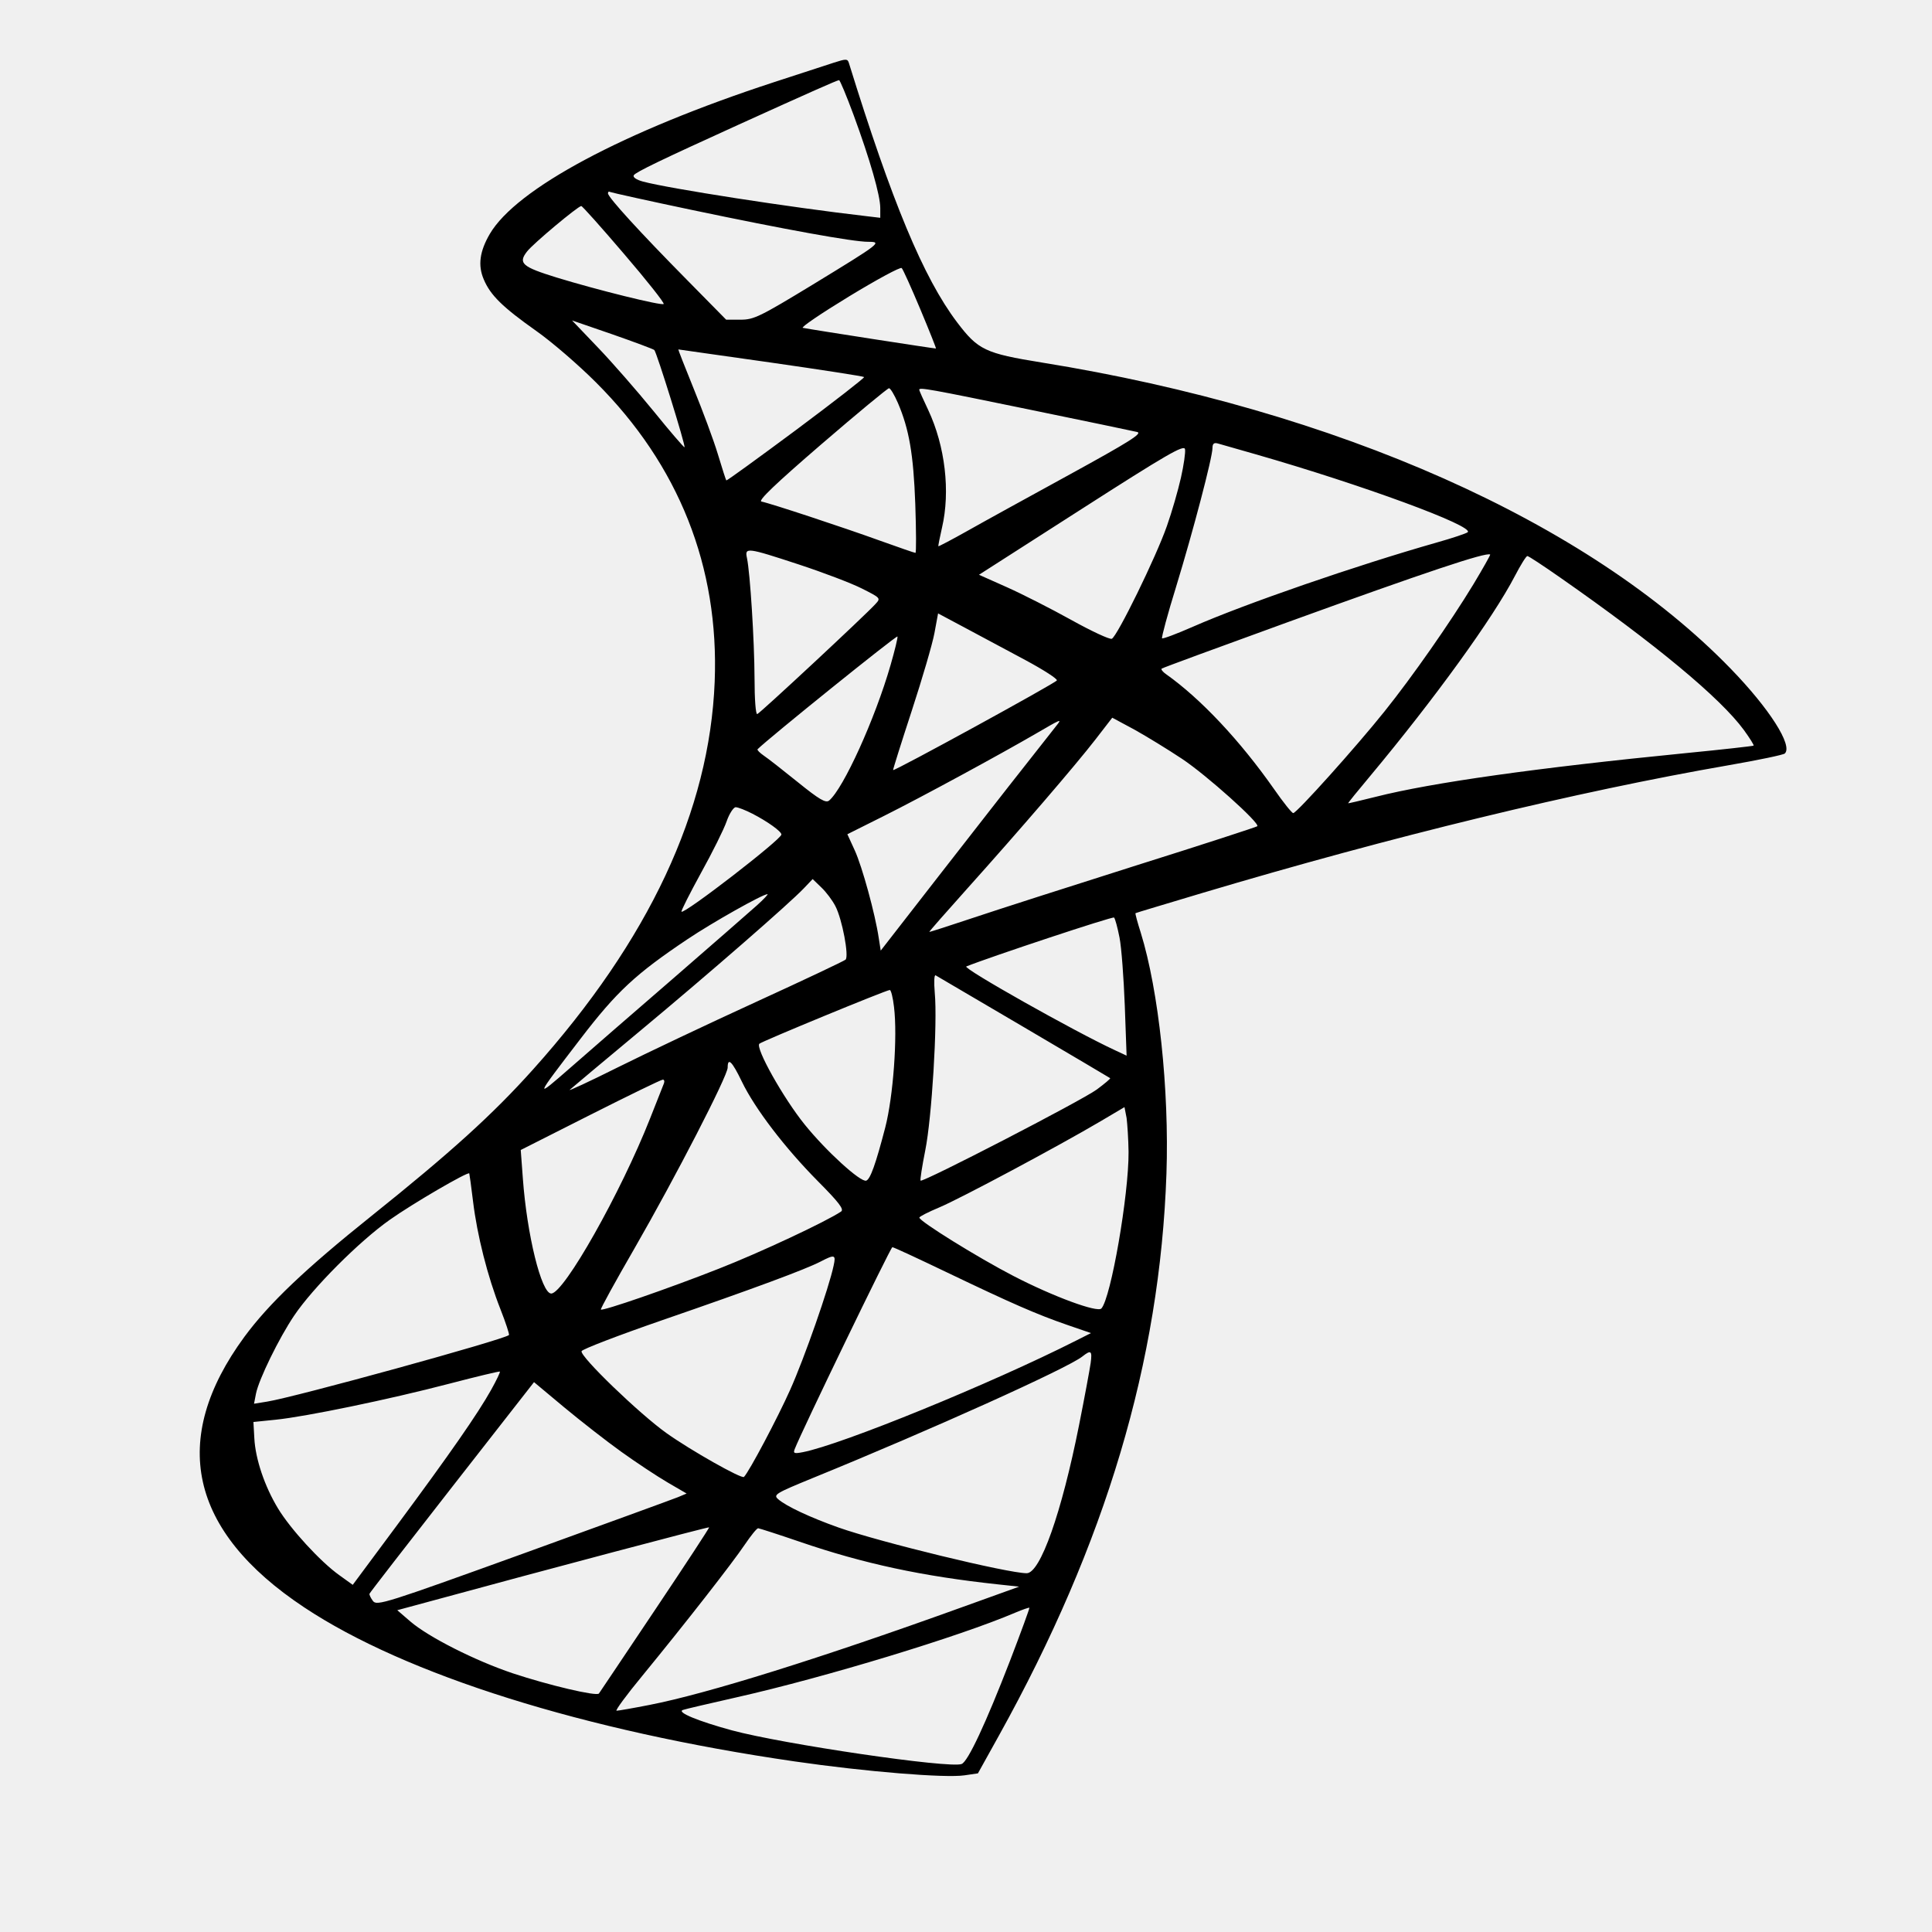
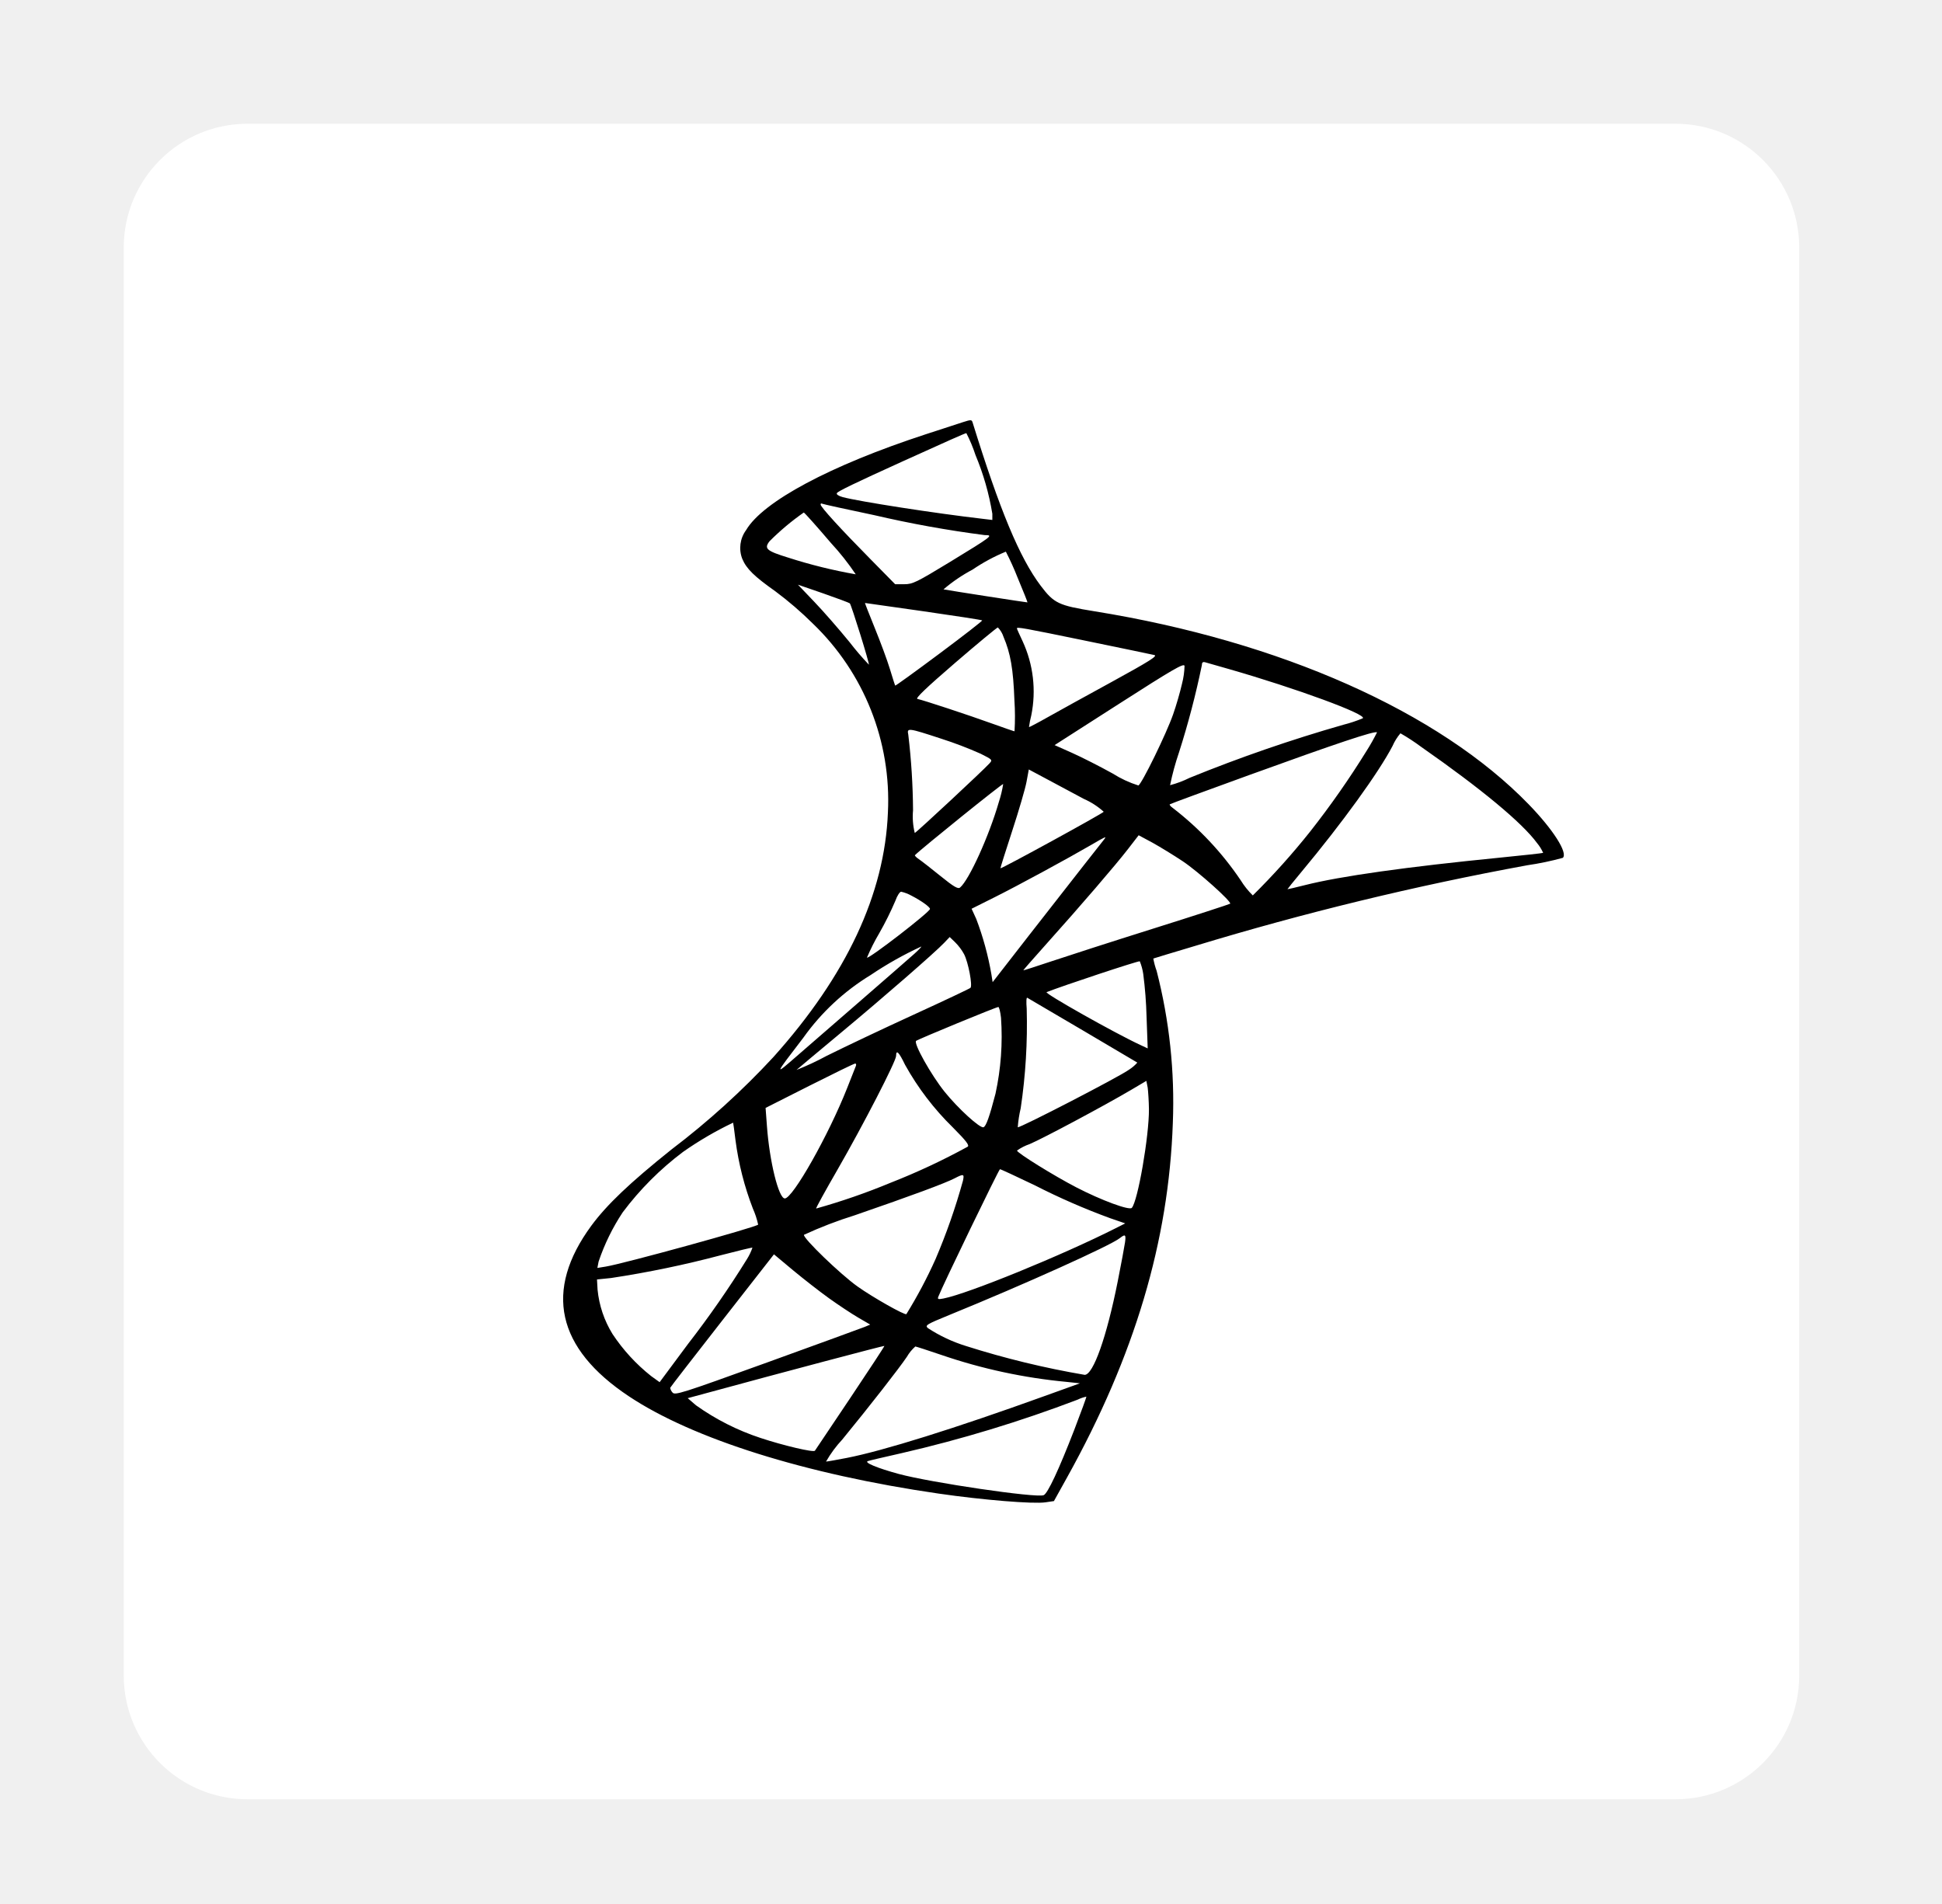
- <svg xmlns="http://www.w3.org/2000/svg" viewBox="0 0 128 128">
-   <path d="M55.25 4.15c-.33.11-2.1.68-3.96 1.29-10 3.27-17.08 7.06-18.84 10.06-.67 1.15-.8 2.08-.4 3.01.44 1.05 1.25 1.84 3.47 3.41 1.04.73 2.81 2.26 3.96 3.41 5.5 5.49 8.17 12.22 7.87 19.83-.34 8.56-4.35 17.12-12.03 25.69-2.68 2.99-5.43 5.48-10.71 9.71-4.4 3.52-6.79 5.8-8.42 8.01-4.99 6.8-3.66 12.86 3.96 17.92 6.72 4.47 18.56 8.19 32.51 10.21 4.68.68 9.97 1.11 11.24.92l.89-.13 1.4-2.52c7.08-12.75 10.66-24.77 11.09-37.21.19-5.55-.51-12.12-1.7-15.96-.22-.69-.38-1.28-.35-1.3.02-.02 2-.61 4.4-1.33 12.61-3.76 24.81-6.72 34.89-8.47 1.96-.34 3.64-.69 3.73-.78.54-.53-1.03-2.98-3.58-5.61-9.43-9.73-26.09-17.14-45.64-20.29-3.77-.61-4.23-.83-5.63-2.68-2.22-2.94-4.31-7.97-7.16-17.17-.09-.28-.18-.28-.99-.02zm1.3 3.46c1.1 2.99 1.77 5.34 1.77 6.17v.65l-.93-.11c-5.04-.58-13.08-1.83-14.79-2.29-.44-.12-.69-.29-.61-.42.13-.21 1.84-1.03 6.92-3.34 4.74-2.15 6.54-2.95 6.68-2.96.06 0 .49 1.03.96 2.3zm-10.66 6.31c6.15 1.29 10.63 2.1 11.62 2.1.96 0 .85.08-3.67 2.84-3.49 2.12-3.89 2.32-4.77 2.32h-.96l-2.58-2.62c-3.13-3.17-5.25-5.49-5.25-5.75 0-.11.06-.14.15-.09.08.04 2.55.59 5.46 1.2zm-4.54 2.91c1.51 1.76 2.68 3.24 2.62 3.31-.13.13-4.44-.94-7.08-1.75-2.3-.71-2.58-.95-1.97-1.73.4-.52 3.37-3 3.59-3.01.06-.01 1.33 1.41 2.84 3.18zm19.62 3.65c.6 1.43 1.06 2.59 1.04 2.61-.03.02-8.11-1.23-8.82-1.37-.15-.03 1.22-.96 3.06-2.08s3.41-1.97 3.49-1.88c.08.07.63 1.29 1.23 2.72zm-17.62 2.71c.16.16 2.09 6.36 2 6.44-.03.03-.95-1.03-2.04-2.38-1.1-1.35-2.75-3.24-3.7-4.23l-1.71-1.79 2.67.92c1.46.51 2.72.98 2.78 1.04zm7.72.83c3.35.48 6.13.91 6.18.96.04.05-1.98 1.62-4.5 3.5-2.52 1.87-4.6 3.38-4.63 3.35-.03-.03-.28-.81-.56-1.74-.28-.93-1-2.86-1.59-4.31-.59-1.45-1.05-2.63-1.03-2.63.02 0 2.78.4 6.13.87zm8.42 2.68c.74 1.73 1.03 3.39 1.15 6.7.06 1.78.07 3.23.01 3.23-.06 0-1.12-.37-2.35-.81-2.46-.89-7.28-2.48-7.85-2.59-.25-.05.91-1.16 3.96-3.79 2.38-2.05 4.4-3.72 4.49-3.72.1.01.36.45.59.98zm8.64.42c3.71.76 6.95 1.44 7.21 1.5.37.09-.52.65-4.44 2.8-2.7 1.48-5.76 3.16-6.8 3.75-1.05.59-1.91 1.04-1.93 1.02-.02-.02.09-.57.24-1.23.56-2.4.21-5.4-.91-7.79-.33-.69-.6-1.3-.6-1.35 0-.17.67-.05 7.23 1.3zm10.11 4.53c-.19.84-.6 2.27-.93 3.2-.71 2.04-3.3 7.33-3.65 7.47-.14.06-1.36-.51-2.69-1.25-1.33-.74-3.26-1.72-4.27-2.17l-1.84-.82 6.79-4.35c5.63-3.61 6.8-4.29 6.86-3.97.04.2-.08 1.05-.27 1.89zm4.96-1.55c7.04 2.02 14.47 4.75 14.04 5.16-.09.08-1.01.39-2.04.68-5.31 1.51-12.7 4.06-16.16 5.58-1.07.47-2 .82-2.05.77-.05-.05.37-1.61.94-3.45 1.11-3.63 2.4-8.53 2.4-9.16 0-.28.1-.37.35-.3.18.05 1.31.37 2.52.72zm-30.27 7.3c1.61.53 3.48 1.24 4.17 1.59 1.25.63 1.26.64.9 1.03-.64.71-7.63 7.22-7.83 7.29-.1.04-.18-.95-.18-2.38-.01-2.48-.29-6.95-.5-7.95-.16-.73-.03-.72 3.44.42zm44.7 1.29c-1.54 2.54-4.07 6.16-5.9 8.44-1.87 2.34-5.82 6.74-6.05 6.74-.09 0-.66-.71-1.27-1.59-2.25-3.21-4.86-5.99-7.15-7.61-.22-.15-.35-.32-.3-.37.05-.05 3.81-1.43 8.33-3.07 9.16-3.32 13.19-4.67 13.44-4.49.02.03-.47.9-1.1 1.95zm5.73-.43c6.32 4.41 10.62 7.98 12.18 10.11.39.54.68 1 .64 1.03-.04.03-2.07.26-4.53.5-9.81.97-16.8 1.95-20.5 2.89-.99.25-1.82.44-1.83.43-.02-.02.63-.82 1.46-1.81 4.28-5.13 8.14-10.47 9.58-13.24.38-.73.75-1.33.83-1.33.07-.01 1.04.63 2.17 1.42zm-35.43 5.47c1.21.65 2.14 1.25 2.09 1.35-.09.18-10.76 6.02-10.85 5.94-.02-.02.53-1.77 1.23-3.91s1.38-4.46 1.51-5.17l.24-1.3 1.8.96c1 .53 2.77 1.48 3.98 2.13zm-8.93.34c-1.03 3.57-3.12 8.17-4.07 8.97-.22.18-.65-.07-2.06-1.21-.99-.8-2-1.59-2.27-1.77-.26-.18-.45-.37-.41-.42.73-.73 9.23-7.58 9.27-7.47.03.07-.18.93-.46 1.9zm19.32 6.21c1.61 1.07 5.17 4.26 4.98 4.46-.05.05-3.67 1.23-8.03 2.6-4.36 1.38-9.22 2.94-10.8 3.47-1.59.53-2.89.95-2.9.93-.02-.02 1.09-1.28 2.46-2.81 3.57-3.98 7.24-8.25 8.54-9.93l1.12-1.45 1.47.79c.79.44 2.23 1.32 3.16 1.94zm-8.26-2.29c-.1.13-1.06 1.35-2.14 2.72-1.08 1.36-3.66 4.68-5.76 7.37l-3.81 4.9-.13-.83c-.24-1.61-1.1-4.74-1.59-5.81l-.49-1.07 2.42-1.21c2.5-1.25 7.71-4.08 10.15-5.5 1.54-.9 1.64-.94 1.35-.57zm-20.21 5.92c.99.51 1.92 1.17 1.92 1.38 0 .32-6.45 5.3-6.62 5.11-.04-.04.54-1.19 1.29-2.56.76-1.37 1.52-2.9 1.7-3.42.18-.52.46-.94.6-.94.16 0 .66.2 1.11.43zm5.5 6.13c.45.87.91 3.32.67 3.54-.1.09-2.76 1.35-5.93 2.8-3.17 1.45-7.28 3.4-9.17 4.34-1.88.94-3.31 1.6-3.17 1.48.14-.13 2.21-1.86 4.61-3.86 4.64-3.86 9.93-8.47 10.9-9.49l.58-.61.57.55c.32.3.74.86.94 1.25zm-5.21-.05c-.46.41-2.94 2.58-5.5 4.8C42.08 67 39 69.68 37.8 70.73c-2.42 2.11-2.42 2.11.67-1.92 2.39-3.12 3.64-4.28 7.07-6.58 1.67-1.12 4.99-2.99 5.31-2.99.07-.01-.25.34-.71.75zm24.03 2.12c.13.65.28 2.69.35 4.51l.12 3.32-.77-.36c-2.66-1.23-10.13-5.44-9.85-5.55 1.63-.65 9.7-3.33 9.79-3.24.07.07.23.66.36 1.32zm-6.34 5.94c3.11 1.83 5.68 3.35 5.72 3.38.04.03-.37.37-.88.75-.99.73-11.54 6.18-11.68 6.04-.04-.04.1-.95.31-2 .43-2.12.82-8.44.63-10.45-.06-.71-.04-1.21.06-1.15.11.06 2.73 1.6 5.84 3.43zm-8.6-1.34c.24 1.97-.05 5.93-.58 7.99-.63 2.42-.99 3.43-1.26 3.52-.37.13-2.67-1.97-4.08-3.72-1.42-1.76-3.28-5.08-3-5.35.17-.16 8.39-3.55 8.64-3.56.08-.01.21.5.28 1.12zm-10.08 4.95c.87 1.8 2.86 4.4 5.04 6.6 1.4 1.41 1.75 1.87 1.53 2.01-.98.66-5.35 2.71-8.11 3.79-3.35 1.32-7.7 2.82-7.8 2.7-.04-.04.96-1.86 2.22-4.04 2.73-4.74 6.18-11.44 6.18-11.99 0-.7.29-.42.94.93zm-5.16.11c-.05.14-.47 1.18-.92 2.33-1.94 4.92-5.71 11.6-6.55 11.6-.65 0-1.61-3.89-1.88-7.63l-.14-1.88 4.61-2.33c2.54-1.28 4.69-2.33 4.8-2.33.09-.01.13.1.08.24zm30.78 4.55c.02 2.83-1.17 9.68-1.8 10.37-.26.29-3.19-.79-5.82-2.15-2.36-1.22-6.24-3.63-6.24-3.87 0-.07.59-.37 1.33-.68 1.4-.59 7.91-4.07 10.67-5.7l1.59-.94.14.72c.05.39.12 1.42.13 2.25zm-43.43 3.27c.27 2.24.96 4.98 1.82 7.16.35.89.6 1.66.56 1.7-.34.31-14.19 4.12-16.02 4.41l-.87.14.13-.67c.19-.95 1.53-3.69 2.53-5.17 1.24-1.84 4.31-4.92 6.34-6.35 1.51-1.07 5.15-3.19 5.26-3.07.01.01.13.84.25 1.85zm31.42 4.72c4.28 2.05 5.9 2.76 7.95 3.47l1.57.54-.99.5c-5.61 2.84-15.53 6.89-18.1 7.39-.57.11-.65.08-.54-.2.44-1.15 6.36-13.38 6.47-13.38.07-.01 1.72.76 3.64 1.68zm-7.53-.46c-.3 1.44-1.93 6.11-2.88 8.23-.82 1.84-2.72 5.43-3.06 5.77-.15.15-3.53-1.76-5.13-2.9-1.8-1.28-5.74-5.08-5.63-5.43.04-.13 2.44-1.05 5.33-2.05 6.09-2.1 9.5-3.37 10.49-3.88.96-.5 1.04-.47.88.26zm17.03 6.45c-.06.42-.4 2.26-.77 4.12-1.16 5.83-2.57 9.81-3.47 9.81-1.24 0-9.73-2.06-12.47-3.03-1.86-.66-3.47-1.41-4-1.88-.33-.29-.16-.39 2.28-1.39 7.85-3.2 16.9-7.28 17.88-8.06.57-.45.66-.39.55.43zm-39.72 1.78c-.89 1.59-2.72 4.22-6.2 8.92l-2.97 4-.89-.64c-1.25-.89-3.23-3.05-4.06-4.42-.89-1.47-1.5-3.28-1.57-4.66l-.06-1.07 1.47-.15c1.99-.2 7.55-1.35 11.52-2.39 1.8-.47 3.3-.83 3.34-.8.03.04-.23.58-.58 1.21zm8.63 4.11c.99.71 2.35 1.61 3.05 2.02l1.27.74-.57.24c-.32.13-4.93 1.81-10.26 3.74-9.1 3.29-9.7 3.48-9.95 3.14-.15-.2-.25-.41-.23-.48.02-.07 2.48-3.24 5.47-7.07l5.43-6.95 2 1.67c1.12.93 2.8 2.24 3.79 2.95zm2.24 10.45c-1.99 2.97-3.67 5.48-3.73 5.56-.15.2-3.33-.55-5.71-1.34-2.5-.84-5.58-2.4-6.78-3.43l-.87-.75 1.96-.53c8.03-2.19 18.65-5 18.7-4.96.04.01-1.58 2.48-3.57 5.45zm9.56-4.5c4.25 1.46 8.13 2.29 13.16 2.83l1.39.15-3.75 1.35c-9.36 3.38-16.94 5.75-20.76 6.49-1.07.21-2.05.38-2.16.38-.11 0 .66-1.05 1.71-2.32 2.86-3.49 5.96-7.46 6.78-8.68.4-.59.8-1.09.89-1.09.09.01 1.31.4 2.74.89zm13.95 7.88c-1.61 4.16-2.79 6.69-3.21 6.85-.8.31-11.85-1.32-15.22-2.23-2.24-.61-3.67-1.2-3.25-1.35.16-.06 1.76-.43 3.57-.84 5.85-1.32 14.77-4.03 18.46-5.61.48-.2.9-.35.93-.32.02.03-.55 1.6-1.28 3.5z" />
+ <svg xmlns="http://www.w3.org/2000/svg" width="204" height="200" viewBox="0 0 204 200">
+   <g id="MicrosoftSQLServer" transform="translate(15188 8097)">
+     <g id="Group_120" data-name="Group 120">
+       <rect id="Rectangle_183" data-name="Rectangle 183" width="204" height="200" rx="11" transform="translate(-15188 -8097)" fill="none" />
+       <rect id="Rectangle_184" data-name="Rectangle 184" width="176" height="176" rx="13" transform="translate(-15175 -8084)" fill="#fff" />
+       <path id="MicrosoftSQLServer-2" data-name="MicrosoftSQLServer" d="M55.25,4.15c-.33.11-2.1.68-3.96,1.29-10,3.27-17.08,7.06-18.84,10.06a3.152,3.152,0,0,0-.4,3.01c.44,1.05,1.25,1.84,3.47,3.41a36.881,36.881,0,0,1,3.96,3.41,25.735,25.735,0,0,1,7.87,19.83Q46.84,58,35.32,70.85a82.6,82.6,0,0,1-10.71,9.71c-4.4,3.52-6.79,5.8-8.42,8.01-4.99,6.8-3.66,12.86,3.96,17.92,6.72,4.47,18.56,8.19,32.51,10.21,4.68.68,9.97,1.11,11.24.92l.89-.13,1.4-2.52c7.08-12.75,10.66-24.77,11.09-37.21a55.283,55.283,0,0,0-1.7-15.96,7.591,7.591,0,0,1-.35-1.3c.02-.02,2-.61,4.4-1.33a315.848,315.848,0,0,1,34.89-8.47,30.287,30.287,0,0,0,3.73-.78c.54-.53-1.03-2.98-3.58-5.61-9.43-9.73-26.09-17.14-45.64-20.29-3.77-.61-4.23-.83-5.63-2.68-2.22-2.94-4.31-7.97-7.16-17.17-.09-.28-.18-.28-.99-.02Zm1.3,3.46a27.546,27.546,0,0,1,1.77,6.17v.65l-.93-.11c-5.04-.58-13.08-1.83-14.79-2.29-.44-.12-.69-.29-.61-.42.13-.21,1.84-1.03,6.92-3.34,4.74-2.15,6.54-2.95,6.68-2.96a15.719,15.719,0,0,1,.96,2.3ZM45.89,13.92a117.2,117.2,0,0,0,11.62,2.1c.96,0,.85.08-3.67,2.84-3.49,2.12-3.89,2.32-4.77,2.32h-.96l-2.58-2.62c-3.13-3.17-5.25-5.49-5.25-5.75,0-.11.06-.14.15-.09s2.55.59,5.46,1.2Zm-4.54,2.91a27.217,27.217,0,0,1,2.62,3.31,52.93,52.93,0,0,1-7.08-1.75c-2.3-.71-2.58-.95-1.97-1.73a26.493,26.493,0,0,1,3.59-3.01C38.57,13.64,39.84,15.06,41.35,16.83Zm19.62,3.65c.6,1.43,1.06,2.59,1.04,2.61s-8.11-1.23-8.82-1.37a16.665,16.665,0,0,1,3.06-2.08,19.11,19.11,0,0,1,3.49-1.88,29.76,29.76,0,0,1,1.23,2.72ZM43.35,23.19c.16.16,2.09,6.36,2,6.44a29.069,29.069,0,0,1-2.04-2.38c-1.1-1.35-2.75-3.24-3.7-4.23L37.9,21.23l2.67.92C42.03,22.66,43.29,23.13,43.35,23.19Zm7.72.83c3.35.48,6.13.91,6.18.96s-1.98,1.62-4.5,3.5-4.6,3.38-4.63,3.35-.28-.81-.56-1.74-1-2.86-1.59-4.31-1.05-2.63-1.03-2.63S47.72,23.55,51.07,24.02Zm8.42,2.68c.74,1.73,1.03,3.39,1.15,6.7a25.214,25.214,0,0,1,.01,3.23c-.06,0-1.12-.37-2.35-.81-2.46-.89-7.28-2.48-7.85-2.59-.25-.05.91-1.16,3.96-3.79,2.38-2.05,4.4-3.72,4.49-3.72a2.5,2.5,0,0,1,.59.98Zm8.64.42c3.71.76,6.95,1.44,7.21,1.5.37.09-.52.65-4.44,2.8-2.7,1.48-5.76,3.16-6.8,3.75s-1.91,1.04-1.93,1.02a9.984,9.984,0,0,1,.24-1.23,12.589,12.589,0,0,0-.91-7.79c-.33-.69-.6-1.3-.6-1.35,0-.17.67-.05,7.23,1.3Zm10.11,4.53c-.19.84-.6,2.27-.93,3.2-.71,2.04-3.3,7.33-3.65,7.47a11.467,11.467,0,0,1-2.69-1.25c-1.33-.74-3.26-1.72-4.27-2.17l-1.84-.82,6.79-4.35c5.63-3.61,6.8-4.29,6.86-3.97a8.28,8.28,0,0,1-.27,1.89ZM83.2,30.1c7.04,2.02,14.47,4.75,14.04,5.16a13.99,13.99,0,0,1-2.04.68,158.051,158.051,0,0,0-16.16,5.58,10.613,10.613,0,0,1-2.05.77,28.177,28.177,0,0,1,.94-3.45,89.374,89.374,0,0,0,2.4-9.16c0-.28.1-.37.35-.3.18.05,1.31.37,2.52.72ZM52.93,37.4a40.631,40.631,0,0,1,4.17,1.59c1.25.63,1.26.64.9,1.03-.64.71-7.63,7.22-7.83,7.29a7.185,7.185,0,0,1-.18-2.38,70.992,70.992,0,0,0-.5-7.95c-.16-.73-.03-.72,3.44.42Zm44.7,1.29a91.492,91.492,0,0,1-5.9,8.44,75.467,75.467,0,0,1-6.05,6.74,8.35,8.35,0,0,1-1.27-1.59,32.51,32.51,0,0,0-7.15-7.61c-.22-.15-.35-.32-.3-.37s3.81-1.43,8.33-3.07c9.16-3.32,13.19-4.67,13.44-4.49a21.52,21.52,0,0,1-1.1,1.95Zm5.73-.43c6.32,4.41,10.62,7.98,12.18,10.11a4.277,4.277,0,0,1,.64,1.03c-.04.03-2.07.26-4.53.5-9.81.97-16.8,1.95-20.5,2.89-.99.25-1.82.44-1.83.43s.63-.82,1.46-1.81c4.28-5.13,8.14-10.47,9.58-13.24a5.38,5.38,0,0,1,.83-1.33,21.513,21.513,0,0,1,2.17,1.42ZM67.93,43.73a7.81,7.81,0,0,1,2.09,1.35c-.09.18-10.76,6.02-10.85,5.94-.02-.02.53-1.77,1.23-3.91s1.38-4.46,1.51-5.17l.24-1.3,1.8.96C64.95,42.13,66.72,43.08,67.93,43.73ZM59,44.07c-1.03,3.57-3.12,8.17-4.07,8.97-.22.18-.65-.07-2.06-1.21-.99-.8-2-1.59-2.27-1.77s-.45-.37-.41-.42c.73-.73,9.23-7.58,9.27-7.47a12.371,12.371,0,0,1-.46,1.9Zm19.32,6.21c1.61,1.07,5.17,4.26,4.98,4.46-.05.05-3.67,1.23-8.03,2.6s-9.22,2.94-10.8,3.47-2.89.95-2.9.93,1.09-1.28,2.46-2.81c3.57-3.98,7.24-8.25,8.54-9.93l1.12-1.45,1.47.79c.79.44,2.23,1.32,3.16,1.94Zm-8.26-2.29c-.1.13-1.06,1.35-2.14,2.72s-3.66,4.68-5.76,7.37l-3.81,4.9-.13-.83a31.5,31.5,0,0,0-1.59-5.81l-.49-1.07,2.42-1.21c2.5-1.25,7.71-4.08,10.15-5.5,1.54-.9,1.64-.94,1.35-.57ZM49.85,53.91c.99.51,1.92,1.17,1.92,1.38,0,.32-6.45,5.3-6.62,5.11a21.457,21.457,0,0,1,1.29-2.56,33.125,33.125,0,0,0,1.7-3.42c.18-.52.46-.94.6-.94a4.114,4.114,0,0,1,1.11.43Zm5.5,6.13c.45.87.91,3.32.67,3.54-.1.09-2.76,1.35-5.93,2.8s-7.28,3.4-9.17,4.34a29.356,29.356,0,0,1-3.17,1.48c.14-.13,2.21-1.86,4.61-3.86,4.64-3.86,9.93-8.47,10.9-9.49l.58-.61.57.55a5.464,5.464,0,0,1,.94,1.25Zm-5.21-.05c-.46.41-2.94,2.58-5.5,4.8S39,69.68,37.8,70.73c-2.42,2.11-2.42,2.11.67-1.92a24,24,0,0,1,7.07-6.58,37.764,37.764,0,0,1,5.31-2.99c.07-.01-.25.34-.71.75Zm24.03,2.12a43.715,43.715,0,0,1,.35,4.51l.12,3.32-.77-.36c-2.66-1.23-10.13-5.44-9.85-5.55,1.63-.65,9.7-3.33,9.79-3.24a5.773,5.773,0,0,1,.36,1.32Zm-6.34,5.94c3.11,1.83,5.68,3.35,5.72,3.38a4.09,4.09,0,0,1-.88.75c-.99.73-11.54,6.18-11.68,6.04a12.627,12.627,0,0,1,.31-2,59.778,59.778,0,0,0,.63-10.45c-.06-.71-.04-1.21.06-1.15s2.73,1.6,5.84,3.43Zm-8.6-1.34a28.231,28.231,0,0,1-.58,7.99c-.63,2.42-.99,3.43-1.26,3.52-.37.13-2.67-1.97-4.08-3.72s-3.28-5.08-3-5.35c.17-.16,8.39-3.55,8.64-3.56C59.03,65.58,59.16,66.09,59.23,66.71ZM49.15,71.66a28.654,28.654,0,0,0,5.04,6.6c1.4,1.41,1.75,1.87,1.53,2.01a70.056,70.056,0,0,1-8.11,3.79,68.457,68.457,0,0,1-7.8,2.7c-.04-.04.96-1.86,2.22-4.04,2.73-4.74,6.18-11.44,6.18-11.99C48.21,70.03,48.5,70.31,49.15,71.66Zm-5.16.11c-.05.14-.47,1.18-.92,2.33-1.94,4.92-5.71,11.6-6.55,11.6-.65,0-1.61-3.89-1.88-7.63l-.14-1.88,4.61-2.33c2.54-1.28,4.69-2.33,4.8-2.33.09-.01.13.1.08.24Zm30.78,4.55c.02,2.83-1.17,9.68-1.8,10.37-.26.29-3.19-.79-5.82-2.15-2.36-1.22-6.24-3.63-6.24-3.87a5.171,5.171,0,0,1,1.33-.68c1.4-.59,7.91-4.07,10.67-5.7l1.59-.94.14.72c.05.39.12,1.42.13,2.25ZM31.34,79.59a31.121,31.121,0,0,0,1.82,7.16,8.7,8.7,0,0,1,.56,1.7c-.34.31-14.19,4.12-16.02,4.41l-.87.14.13-.67a22.16,22.16,0,0,1,2.53-5.17,31.766,31.766,0,0,1,6.34-6.35,36.553,36.553,0,0,1,5.26-3.07C31.1,77.75,31.22,78.58,31.34,79.59Zm31.42,4.72a70.993,70.993,0,0,0,7.95,3.47l1.57.54-.99.5c-5.61,2.84-15.53,6.89-18.1,7.39-.57.11-.65.08-.54-.2.44-1.15,6.36-13.38,6.47-13.38.07-.01,1.72.76,3.64,1.68Zm-7.53-.46a64.881,64.881,0,0,1-2.88,8.23,49.453,49.453,0,0,1-3.06,5.77c-.15.15-3.53-1.76-5.13-2.9-1.8-1.28-5.74-5.08-5.63-5.43a43.705,43.705,0,0,1,5.33-2.05c6.09-2.1,9.5-3.37,10.49-3.88.96-.5,1.04-.47.88.26ZM72.26,90.3c-.06.42-.4,2.26-.77,4.12-1.16,5.83-2.57,9.81-3.47,9.81a92.5,92.5,0,0,1-12.47-3.03,15.832,15.832,0,0,1-4-1.88c-.33-.29-.16-.39,2.28-1.39,7.85-3.2,16.9-7.28,17.88-8.06.57-.45.66-.39.55.43ZM32.54,92.08a103.247,103.247,0,0,1-6.2,8.92l-2.97,4-.89-.64a19.055,19.055,0,0,1-4.06-4.42,10.882,10.882,0,0,1-1.57-4.66l-.06-1.07,1.47-.15a107.884,107.884,0,0,0,11.52-2.39c1.8-.47,3.3-.83,3.34-.8a5.833,5.833,0,0,1-.58,1.21Zm8.63,4.11c.99.71,2.35,1.61,3.05,2.02l1.27.74-.57.24c-.32.13-4.93,1.81-10.26,3.74-9.1,3.29-9.7,3.48-9.95,3.14a.923.923,0,0,1-.23-.48c.02-.07,2.48-3.24,5.47-7.07l5.43-6.95,2,1.67c1.12.93,2.8,2.24,3.79,2.95Zm2.24,10.45c-1.99,2.97-3.67,5.48-3.73,5.56-.15.2-3.33-.55-5.71-1.34a25.3,25.3,0,0,1-6.78-3.43l-.87-.75,1.96-.53c8.03-2.19,18.65-5,18.7-4.96C47.02,101.2,45.4,103.67,43.41,106.64Zm9.56-4.5a56.939,56.939,0,0,0,13.16,2.83l1.39.15-3.75,1.35c-9.36,3.38-16.94,5.75-20.76,6.49-1.07.21-2.05.38-2.16.38a12.368,12.368,0,0,1,1.71-2.32c2.86-3.49,5.96-7.46,6.78-8.68a4.392,4.392,0,0,1,.89-1.09c.09.01,1.31.4,2.74.89Zm13.95,7.88c-1.61,4.16-2.79,6.69-3.21,6.85-.8.31-11.85-1.32-15.22-2.23-2.24-.61-3.67-1.2-3.25-1.35.16-.06,1.76-.43,3.57-.84a140.83,140.83,0,0,0,18.46-5.61,3.894,3.894,0,0,1,.93-.32C68.22,106.55,67.65,108.12,66.92,110.02Z" transform="translate(-15142.078 -8056.812)" />
+     </g>
+   </g>
</svg>
